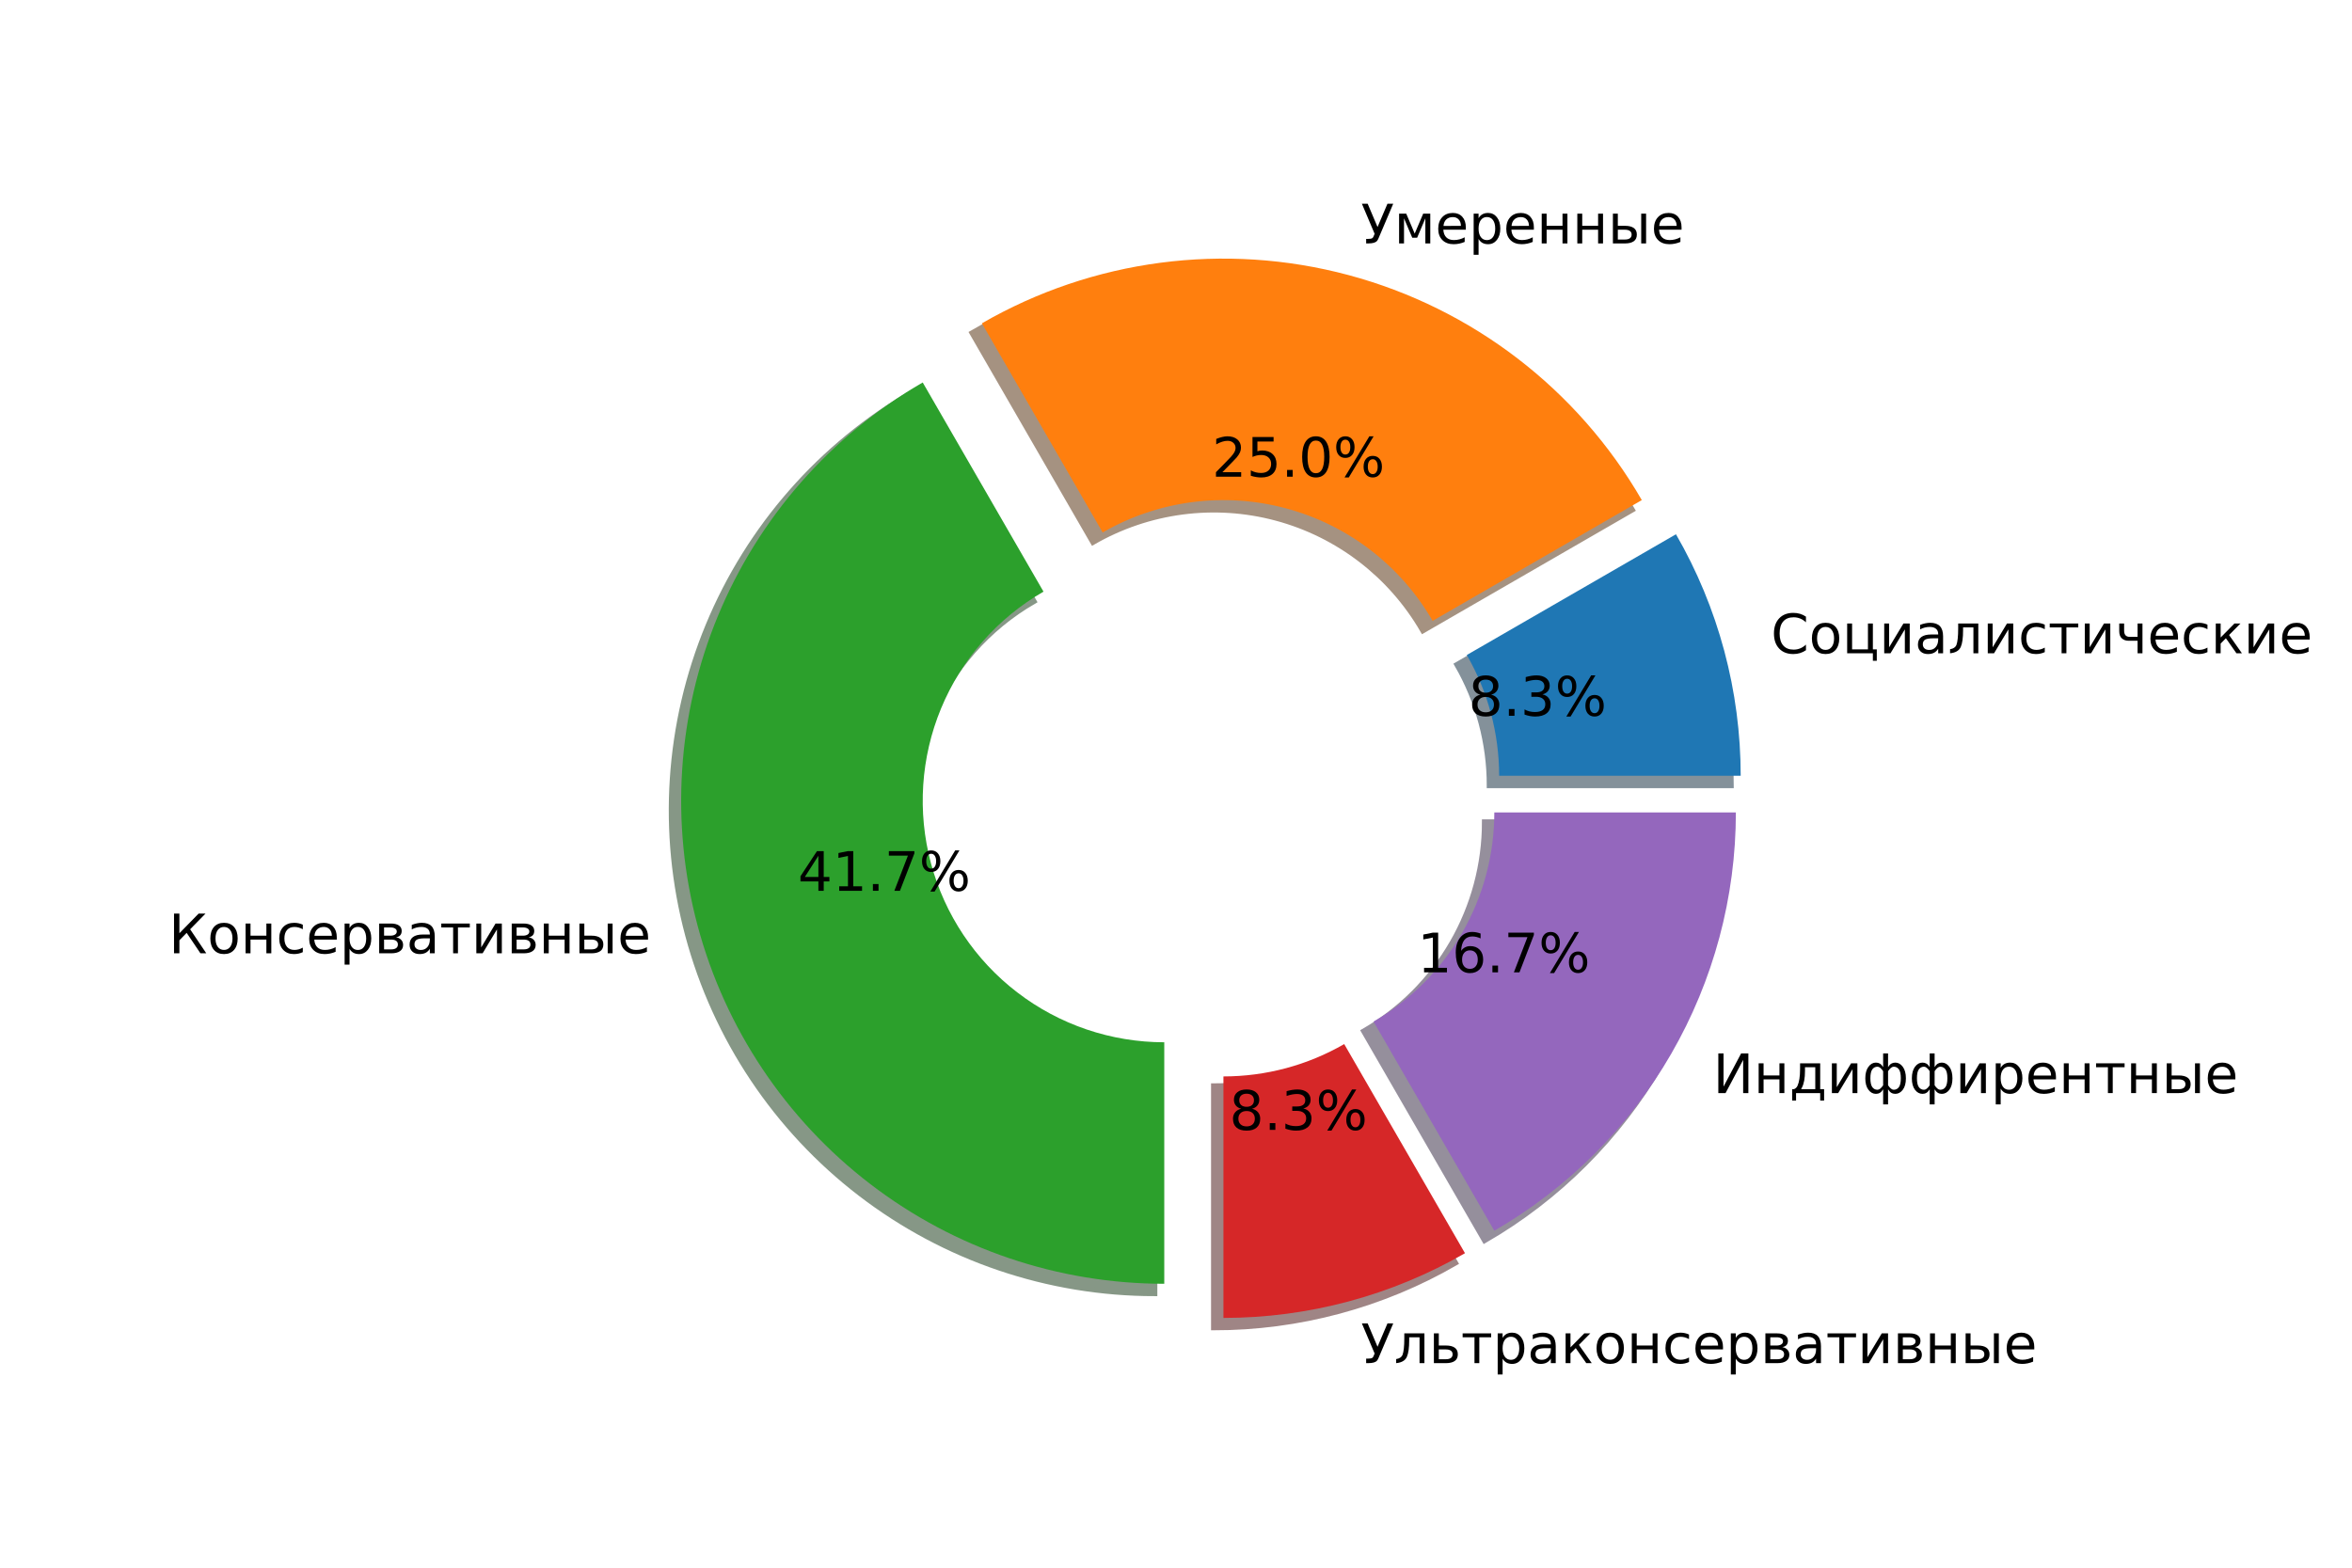
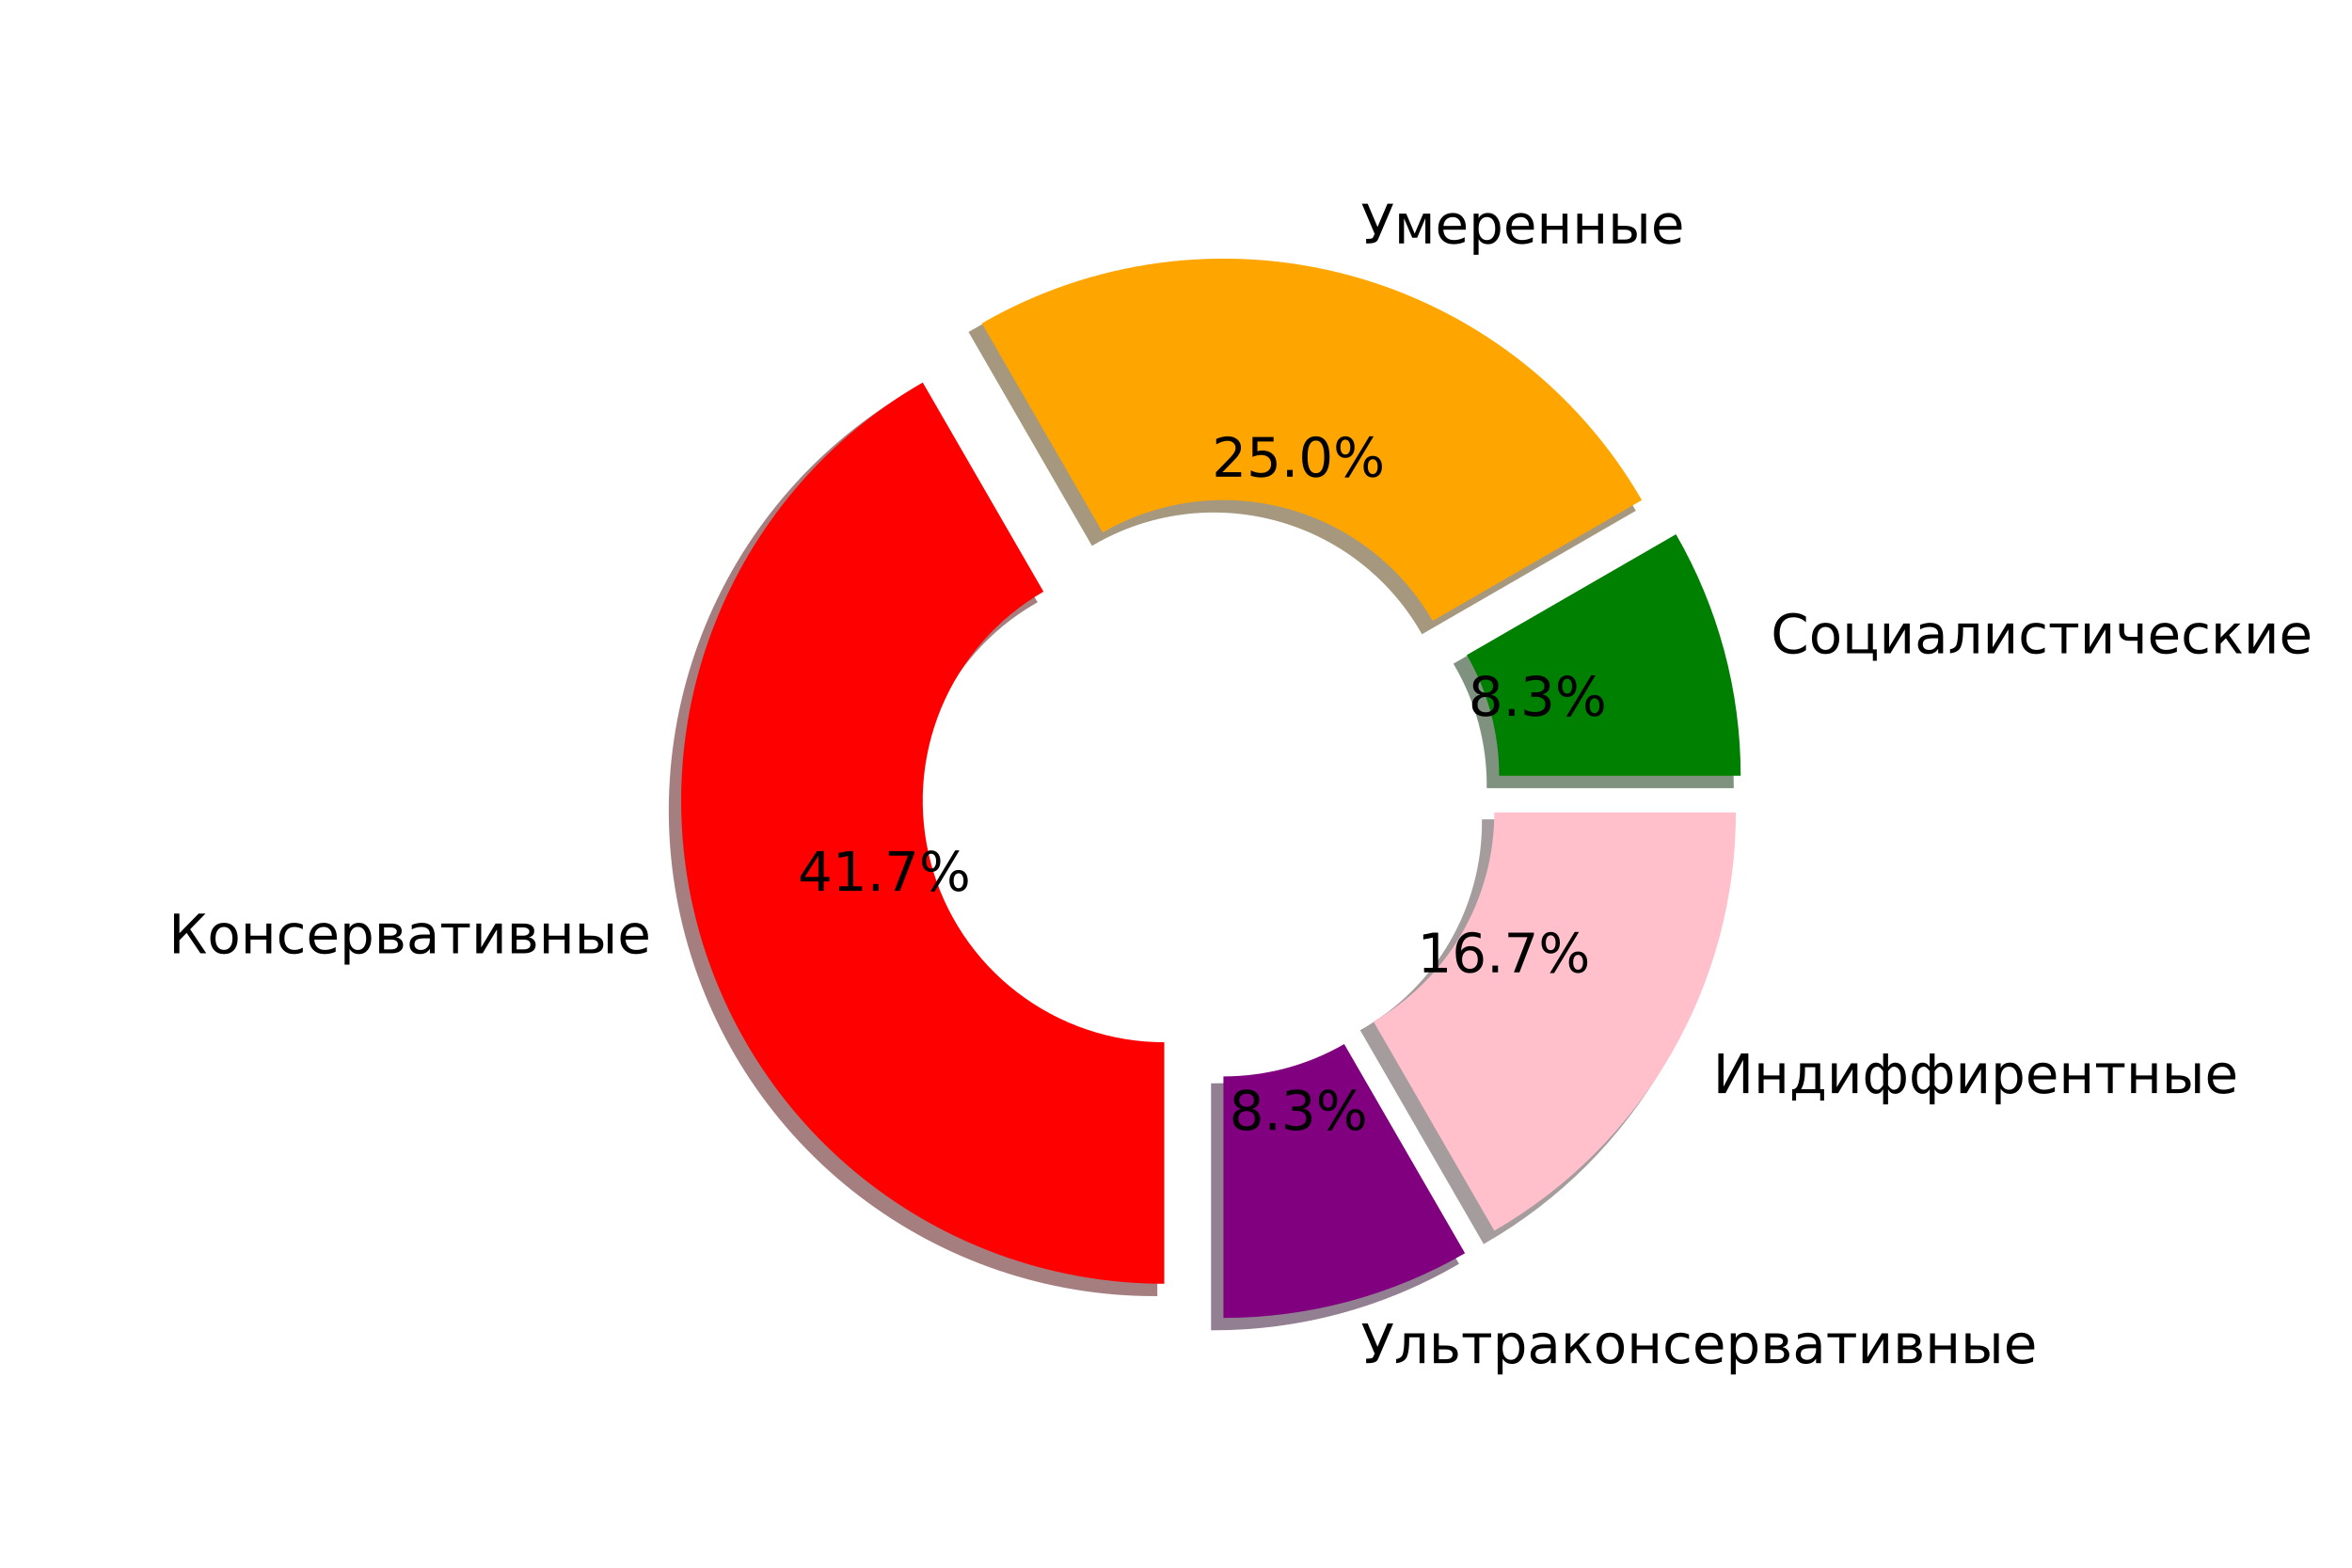
<svg xmlns="http://www.w3.org/2000/svg" xmlns:xlink="http://www.w3.org/1999/xlink" height="288pt" version="1.1" viewBox="0 0 432 288" width="432pt">
  <defs>
    <style type="text/css">*{stroke-linecap:butt;stroke-linejoin:round;}</style>
  </defs>
  <g id="figure_1">
    <g id="patch_1">
      <path d="M 0 288  L 432 288  L 432 0  L 0 0  z " style="fill:none;" />
    </g>
    <g id="axes_1">
      <g id="patch_2">
-         <path d="M 317.945 144.291  C 317.945 136.536 316.928 128.815 314.921 121.325  C 312.914 113.835 309.934 106.64 306.057 99.924  L 267.634 122.107  C 269.573 125.465 271.063 129.063 272.067 132.808  C 273.07 136.553 273.578 140.413 273.578 144.291  L 317.945 144.291  z " style="fill:#092436;opacity:0.5;stroke:#092436;stroke-linejoin:miter;" />
+         <path d="M 317.945 144.291  C 317.945 136.536 316.928 128.815 314.921 121.325  C 312.914 113.835 309.934 106.64 306.057 99.924  L 267.634 122.107  C 269.573 125.465 271.063 129.063 272.067 132.808  C 273.07 136.553 273.578 140.413 273.578 144.291  L 317.945 144.291  z " style="fill:#002600;opacity:0.5;stroke:#002600;stroke-linejoin:miter;" />
      </g>
      <g id="patch_3">
-         <path d="M 299.782 93.65  C 288.02 73.277 268.626 58.395 245.903 52.307  C 223.18 46.218 198.944 49.409 178.571 61.171  L 200.754 99.594  C 210.941 93.713 223.059 92.117 234.42 95.162  C 245.782 98.206 255.479 105.647 261.36 115.833  L 299.782 93.65  z " style="fill:#4c2604;opacity:0.5;stroke:#4c2604;stroke-linejoin:miter;" />
+         <path d="M 299.782 93.65  C 288.02 73.277 268.626 58.395 245.903 52.307  C 223.18 46.218 198.944 49.409 178.571 61.171  L 200.754 99.594  C 210.941 93.713 223.059 92.117 234.42 95.162  C 245.782 98.206 255.479 105.647 261.36 115.833  L 299.782 93.65  z " style="fill:#4c3200;opacity:0.5;stroke:#4c3200;stroke-linejoin:miter;" />
      </g>
      <g id="patch_4">
-         <path d="M 167.704 72.039  C 150.79 81.804 137.565 96.884 130.091 114.927  C 122.618 132.97 121.306 152.985 126.361 171.85  C 131.415 190.714 142.559 207.391 158.053 219.28  C 173.547 231.169 192.54 237.617 212.07 237.617  L 212.07 193.25  C 202.305 193.25 192.808 190.026 185.061 184.082  C 177.314 178.138 171.743 169.799 169.215 160.367  C 166.688 150.935 167.344 140.927 171.081 131.905  C 174.818 122.884 181.43 115.344 189.887 110.461  L 167.704 72.039  z " style="fill:#0d300d;opacity:0.5;stroke:#0d300d;stroke-linejoin:miter;" />
+         <path d="M 167.704 72.039  C 150.79 81.804 137.565 96.884 130.091 114.927  C 122.618 132.97 121.306 152.985 126.361 171.85  C 131.415 190.714 142.559 207.391 158.053 219.28  C 173.547 231.169 192.54 237.617 212.07 237.617  L 212.07 193.25  C 202.305 193.25 192.808 190.026 185.061 184.082  C 177.314 178.138 171.743 169.799 169.215 160.367  C 166.688 150.935 167.344 140.927 171.081 131.905  C 174.818 122.884 181.43 115.344 189.887 110.461  L 167.704 72.039  z " style="fill:#4c0000;opacity:0.5;stroke:#4c0000;stroke-linejoin:miter;" />
      </g>
      <g id="patch_5">
-         <path d="M 222.937 243.891  C 230.692 243.891 238.413 242.875 245.903 240.868  C 253.393 238.861 260.588 235.88 267.304 232.003  L 245.121 193.581  C 241.763 195.519 238.165 197.009 234.42 198.013  C 230.675 199.016 226.815 199.525 222.937 199.525  L 222.937 243.891  z " style="fill:#400c0c;opacity:0.5;stroke:#400c0c;stroke-linejoin:miter;" />
+         <path d="M 222.937 243.891  C 230.692 243.891 238.413 242.875 245.903 240.868  C 253.393 238.861 260.588 235.88 267.304 232.003  L 245.121 193.581  C 241.763 195.519 238.165 197.009 234.42 198.013  C 230.675 199.016 226.815 199.525 222.937 199.525  L 222.937 243.891  z " style="fill:#260026;opacity:0.5;stroke:#260026;stroke-linejoin:miter;" />
      </g>
      <g id="patch_6">
-         <path d="M 272.692 227.869  C 286.18 220.081 297.383 208.878 305.17 195.39  C 312.958 181.902 317.058 166.599 317.058 151.024  L 272.692 151.024  C 272.692 158.811 270.642 166.463 266.748 173.207  C 262.854 179.951 257.253 185.553 250.509 189.446  L 272.692 227.869  z " style="fill:#2c1f39;opacity:0.5;stroke:#2c1f39;stroke-linejoin:miter;" />
+         <path d="M 272.692 227.869  C 286.18 220.081 297.383 208.878 305.17 195.39  C 312.958 181.902 317.058 166.599 317.058 151.024  L 272.692 151.024  C 272.692 158.811 270.642 166.463 266.748 173.207  C 262.854 179.951 257.253 185.553 250.509 189.446  L 272.692 227.869  z " style="fill:#4c3a3d;opacity:0.5;stroke:#4c3a3d;stroke-linejoin:miter;" />
      </g>
      <g id="patch_7">
-         <path d="M 319.719 142.516  C 319.719 134.762 318.703 127.04 316.696 119.55  C 314.689 112.06 311.709 104.865 307.831 98.15  L 269.409 120.333  C 271.348 123.691 272.838 127.288 273.841 131.033  C 274.845 134.778 275.353 138.639 275.353 142.516  L 319.719 142.516  z " style="fill:#1f77b4;" />
+         <path d="M 319.719 142.516  C 319.719 134.762 318.703 127.04 316.696 119.55  C 314.689 112.06 311.709 104.865 307.831 98.15  L 269.409 120.333  C 271.348 123.691 272.838 127.288 273.841 131.033  C 274.845 134.778 275.353 138.639 275.353 142.516  L 319.719 142.516  z " style="fill:#008000;" />
      </g>
      <g id="patch_8">
-         <path d="M 301.557 91.875  C 289.795 71.502 270.401 56.621 247.678 50.532  C 224.955 44.444 200.718 47.634 180.346 59.397  L 202.529 97.819  C 212.715 91.938 224.834 90.343 236.195 93.387  C 247.556 96.431 257.254 103.872 263.135 114.058  L 301.557 91.875  z " style="fill:#ff7f0e;" />
+         <path d="M 301.557 91.875  C 289.795 71.502 270.401 56.621 247.678 50.532  C 224.955 44.444 200.718 47.634 180.346 59.397  L 202.529 97.819  C 212.715 91.938 224.834 90.343 236.195 93.387  C 247.556 96.431 257.254 103.872 263.135 114.058  L 301.557 91.875  z " style="fill:#ffa500;" />
      </g>
      <g id="patch_9">
-         <path d="M 169.478 70.264  C 152.565 80.029 139.34 95.11 131.866 113.152  C 124.392 131.195 123.081 151.211 128.135 170.075  C 133.19 188.939 144.334 205.617 159.827 217.506  C 175.321 229.394 194.315 235.842 213.845 235.842  L 213.845 191.476  C 204.08 191.476 194.583 188.252 186.836 182.307  C 179.089 176.363 173.517 168.024 170.99 158.592  C 168.463 149.16 169.119 139.152 172.855 130.131  C 176.592 121.109 183.205 113.569 191.661 108.687  L 169.478 70.264  z " style="fill:#2ca02c;" />
+         <path d="M 169.478 70.264  C 152.565 80.029 139.34 95.11 131.866 113.152  C 124.392 131.195 123.081 151.211 128.135 170.075  C 133.19 188.939 144.334 205.617 159.827 217.506  C 175.321 229.394 194.315 235.842 213.845 235.842  L 213.845 191.476  C 204.08 191.476 194.583 188.252 186.836 182.307  C 179.089 176.363 173.517 168.024 170.99 158.592  C 168.463 149.16 169.119 139.152 172.855 130.131  C 176.592 121.109 183.205 113.569 191.661 108.687  L 169.478 70.264  z " style="fill:#ff0000;" />
      </g>
      <g id="patch_10">
-         <path d="M 224.712 242.116  C 232.467 242.116 240.188 241.1 247.678 239.093  C 255.168 237.086 262.363 234.106 269.079 230.228  L 246.895 191.806  C 243.538 193.745 239.94 195.235 236.195 196.238  C 232.45 197.242 228.589 197.75 224.712 197.75  L 224.712 242.116  z " style="fill:#d62728;" />
+         <path d="M 224.712 242.116  C 232.467 242.116 240.188 241.1 247.678 239.093  C 255.168 237.086 262.363 234.106 269.079 230.228  L 246.895 191.806  C 243.538 193.745 239.94 195.235 236.195 196.238  C 232.45 197.242 228.589 197.75 224.712 197.75  L 224.712 242.116  z " style="fill:#800080;" />
      </g>
      <g id="patch_11">
-         <path d="M 274.466 226.094  C 287.955 218.307 299.158 207.104 306.945 193.616  C 314.732 180.128 318.833 164.824 318.833 149.249  L 274.467 149.249  C 274.467 157.037 272.416 164.688 268.523 171.432  C 264.629 178.176 259.027 183.778 252.283 187.672  L 274.466 226.094  z " style="fill:#9467bd;" />
+         <path d="M 274.466 226.094  C 287.955 218.307 299.158 207.104 306.945 193.616  C 314.732 180.128 318.833 164.824 318.833 149.249  L 274.467 149.249  C 274.467 157.037 272.416 164.688 268.523 171.432  C 264.629 178.176 259.027 183.778 252.283 187.672  L 274.466 226.094  z " style="fill:#ffc0cb;" />
      </g>
      <g id="matplotlib.axis_1" />
      <g id="matplotlib.axis_2" />
      <g id="text_1">
        <g transform="translate(325.2668 120.013)scale(0.1 -0.1)">
          <defs>
            <path d="M 64.406 67.281  L 64.406 56.891  Q 59.422 61.531 53.781 63.812  Q 48.141 66.109 41.797 66.109  Q 29.297 66.109 22.656 58.469  Q 16.016 50.828 16.016 36.375  Q 16.016 21.969 22.656 14.328  Q 29.297 6.688 41.797 6.688  Q 48.141 6.688 53.781 8.984  Q 59.422 11.281 64.406 15.922  L 64.406 5.609  Q 59.234 2.094 53.438 0.328  Q 47.656 -1.422 41.219 -1.422  Q 24.656 -1.422 15.125 8.703  Q 5.609 18.844 5.609 36.375  Q 5.609 53.953 15.125 64.078  Q 24.656 74.219 41.219 74.219  Q 47.75 74.219 53.531 72.484  Q 59.328 70.75 64.406 67.281  z " id="DejaVuSans-1057" />
            <path d="M 30.609 48.391  Q 23.391 48.391 19.188 42.75  Q 14.984 37.109 14.984 27.297  Q 14.984 17.484 19.156 11.844  Q 23.344 6.203 30.609 6.203  Q 37.797 6.203 41.984 11.859  Q 46.188 17.531 46.188 27.297  Q 46.188 37.016 41.984 42.703  Q 37.797 48.391 30.609 48.391  z M 30.609 56  Q 42.328 56 49.016 48.375  Q 55.719 40.766 55.719 27.297  Q 55.719 13.875 49.016 6.219  Q 42.328 -1.422 30.609 -1.422  Q 18.844 -1.422 12.172 6.219  Q 5.516 13.875 5.516 27.297  Q 5.516 40.766 12.172 48.375  Q 18.844 56 30.609 56  z " id="DejaVuSans-1086" />
            <path d="M 56.297 0  L 9.078 0  L 9.078 54.688  L 18.109 54.688  L 18.109 7.172  L 47.266 7.172  L 47.266 54.688  L 56.297 54.688  L 56.297 7.172  L 63.484 7.172  L 63.484 -13.812  L 56.297 -13.812  z " id="DejaVuSans-1094" />
            <path d="M 55.906 54.688  L 55.906 0  L 46.969 0  L 46.969 43.891  L 20.609 0  L 9.078 0  L 9.078 54.688  L 18.016 54.688  L 18.016 10.891  L 44.344 54.688  z " id="DejaVuSans-1080" />
            <path d="M 34.281 27.484  Q 23.391 27.484 19.188 25  Q 14.984 22.516 14.984 16.5  Q 14.984 11.719 18.141 8.906  Q 21.297 6.109 26.703 6.109  Q 34.188 6.109 38.703 11.406  Q 43.219 16.703 43.219 25.484  L 43.219 27.484  z M 52.203 31.203  L 52.203 0  L 43.219 0  L 43.219 8.297  Q 40.141 3.328 35.547 0.953  Q 30.953 -1.422 24.312 -1.422  Q 15.922 -1.422 10.953 3.297  Q 6 8.016 6 15.922  Q 6 25.141 12.172 29.828  Q 18.359 34.516 30.609 34.516  L 43.219 34.516  L 43.219 35.406  Q 43.219 41.609 39.141 45  Q 35.062 48.391 27.688 48.391  Q 23 48.391 18.547 47.266  Q 14.109 46.141 10.016 43.891  L 10.016 52.203  Q 14.938 54.109 19.578 55.047  Q 24.219 56 28.609 56  Q 40.484 56 46.344 49.844  Q 52.203 43.703 52.203 31.203  z " id="DejaVuSans-1072" />
            <path d="M 3.719 0  L 3.719 7.469  Q 12.594 8.844 15.328 14.984  Q 18.656 23.641 18.656 45.75  L 18.656 54.688  L 55.609 54.688  L 55.609 0  L 46.625 0  L 46.625 47.516  L 27.641 47.516  L 27.641 42.094  Q 27.641 21 23.344 11.531  Q 18.75 1.422 3.719 0  z " id="DejaVuSans-1083" />
            <path d="M 48.781 52.594  L 48.781 44.188  Q 44.969 46.297 41.141 47.344  Q 37.312 48.391 33.406 48.391  Q 24.656 48.391 19.812 42.844  Q 14.984 37.312 14.984 27.297  Q 14.984 17.281 19.812 11.734  Q 24.656 6.203 33.406 6.203  Q 37.312 6.203 41.141 7.25  Q 44.969 8.297 48.781 10.406  L 48.781 2.094  Q 45.016 0.344 40.984 -0.531  Q 36.969 -1.422 32.422 -1.422  Q 20.062 -1.422 12.781 6.344  Q 5.516 14.109 5.516 27.297  Q 5.516 40.672 12.859 48.328  Q 20.219 56 33.016 56  Q 37.156 56 41.109 55.141  Q 45.062 54.297 48.781 52.594  z " id="DejaVuSans-1089" />
            <path d="M 2.938 54.688  L 55.328 54.688  L 55.328 47.516  L 33.547 47.516  L 33.547 0  L 24.703 0  L 24.703 47.516  L 2.938 47.516  z " id="DejaVuSans-1090" />
            <path d="M 41.016 0  L 41.016 23  L 24.266 23  Q 16.797 23 11.812 27.641  Q 7.328 31.844 7.328 40.828  L 7.328 54.688  L 16.312 54.688  L 16.312 41.656  Q 16.312 35.938 18.844 33.062  Q 21.438 30.172 26.516 30.172  L 41.016 30.172  L 41.016 54.688  L 50 54.688  L 50 0  z " id="DejaVuSans-1095" />
            <path d="M 56.203 29.594  L 56.203 25.203  L 14.891 25.203  Q 15.484 15.922 20.484 11.062  Q 25.484 6.203 34.422 6.203  Q 39.594 6.203 44.453 7.469  Q 49.312 8.734 54.109 11.281  L 54.109 2.781  Q 49.266 0.734 44.188 -0.344  Q 39.109 -1.422 33.891 -1.422  Q 20.797 -1.422 13.156 6.188  Q 5.516 13.812 5.516 26.812  Q 5.516 40.234 12.766 48.109  Q 20.016 56 32.328 56  Q 43.359 56 49.781 48.891  Q 56.203 41.797 56.203 29.594  z M 47.219 32.234  Q 47.125 39.594 43.094 43.984  Q 39.062 48.391 32.422 48.391  Q 24.906 48.391 20.391 44.141  Q 15.875 39.891 15.188 32.172  z " id="DejaVuSans-1077" />
            <path d="M 9.078 54.688  L 18.016 54.688  L 18.016 29  L 43.359 54.688  L 54.391 54.688  L 33.5 33.547  L 57.078 0  L 47.016 0  L 27.641 27.594  L 18.016 17.828  L 18.016 0  L 9.078 0  z " id="DejaVuSans-1082" />
          </defs>
          <use xlink:href="#DejaVuSans-1057" />
          <use x="69.824" xlink:href="#DejaVuSans-1086" />
          <use x="131.006" xlink:href="#DejaVuSans-1094" />
          <use x="199.072" xlink:href="#DejaVuSans-1080" />
          <use x="264.062" xlink:href="#DejaVuSans-1072" />
          <use x="325.342" xlink:href="#DejaVuSans-1083" />
          <use x="389.258" xlink:href="#DejaVuSans-1080" />
          <use x="454.248" xlink:href="#DejaVuSans-1089" />
          <use x="509.229" xlink:href="#DejaVuSans-1090" />
          <use x="567.48" xlink:href="#DejaVuSans-1080" />
          <use x="632.471" xlink:href="#DejaVuSans-1095" />
          <use x="691.553" xlink:href="#DejaVuSans-1077" />
          <use x="753.076" xlink:href="#DejaVuSans-1089" />
          <use x="808.057" xlink:href="#DejaVuSans-1082" />
          <use x="868.457" xlink:href="#DejaVuSans-1080" />
          <use x="933.447" xlink:href="#DejaVuSans-1077" />
        </g>
      </g>
      <g id="text_2">
        <g transform="translate(269.7098 131.4959)scale(0.1 -0.1)">
          <defs>
            <path d="M 31.781 34.625  Q 24.75 34.625 20.719 30.859  Q 16.703 27.094 16.703 20.516  Q 16.703 13.922 20.719 10.156  Q 24.75 6.391 31.781 6.391  Q 38.812 6.391 42.859 10.172  Q 46.922 13.969 46.922 20.516  Q 46.922 27.094 42.891 30.859  Q 38.875 34.625 31.781 34.625  z M 21.922 38.812  Q 15.578 40.375 12.031 44.719  Q 8.5 49.078 8.5 55.328  Q 8.5 64.062 14.719 69.141  Q 20.953 74.219 31.781 74.219  Q 42.672 74.219 48.875 69.141  Q 55.078 64.062 55.078 55.328  Q 55.078 49.078 51.531 44.719  Q 48 40.375 41.703 38.812  Q 48.828 37.156 52.797 32.312  Q 56.781 27.484 56.781 20.516  Q 56.781 9.906 50.312 4.234  Q 43.844 -1.422 31.781 -1.422  Q 19.734 -1.422 13.25 4.234  Q 6.781 9.906 6.781 20.516  Q 6.781 27.484 10.781 32.312  Q 14.797 37.156 21.922 38.812  z M 18.312 54.391  Q 18.312 48.734 21.844 45.562  Q 25.391 42.391 31.781 42.391  Q 38.141 42.391 41.719 45.562  Q 45.312 48.734 45.312 54.391  Q 45.312 60.062 41.719 63.234  Q 38.141 66.406 31.781 66.406  Q 25.391 66.406 21.844 63.234  Q 18.312 60.062 18.312 54.391  z " id="DejaVuSans-56" />
            <path d="M 10.688 12.406  L 21 12.406  L 21 0  L 10.688 0  z " id="DejaVuSans-46" />
            <path d="M 40.578 39.312  Q 47.656 37.797 51.625 33  Q 55.609 28.219 55.609 21.188  Q 55.609 10.406 48.188 4.484  Q 40.766 -1.422 27.094 -1.422  Q 22.516 -1.422 17.656 -0.516  Q 12.797 0.391 7.625 2.203  L 7.625 11.719  Q 11.719 9.328 16.594 8.109  Q 21.484 6.891 26.812 6.891  Q 36.078 6.891 40.938 10.547  Q 45.797 14.203 45.797 21.188  Q 45.797 27.641 41.281 31.266  Q 36.766 34.906 28.719 34.906  L 20.219 34.906  L 20.219 43.016  L 29.109 43.016  Q 36.375 43.016 40.234 45.922  Q 44.094 48.828 44.094 54.297  Q 44.094 59.906 40.109 62.906  Q 36.141 65.922 28.719 65.922  Q 24.656 65.922 20.016 65.031  Q 15.375 64.156 9.812 62.312  L 9.812 71.094  Q 15.438 72.656 20.344 73.438  Q 25.25 74.219 29.594 74.219  Q 40.828 74.219 47.359 69.109  Q 53.906 64.016 53.906 55.328  Q 53.906 49.266 50.438 45.094  Q 46.969 40.922 40.578 39.312  z " id="DejaVuSans-51" />
            <path d="M 72.703 32.078  Q 68.453 32.078 66.031 28.469  Q 63.625 24.859 63.625 18.406  Q 63.625 12.062 66.031 8.422  Q 68.453 4.781 72.703 4.781  Q 76.859 4.781 79.266 8.422  Q 81.688 12.062 81.688 18.406  Q 81.688 24.812 79.266 28.438  Q 76.859 32.078 72.703 32.078  z M 72.703 38.281  Q 80.422 38.281 84.953 32.906  Q 89.5 27.547 89.5 18.406  Q 89.5 9.281 84.938 3.922  Q 80.375 -1.422 72.703 -1.422  Q 64.891 -1.422 60.344 3.922  Q 55.812 9.281 55.812 18.406  Q 55.812 27.594 60.375 32.938  Q 64.938 38.281 72.703 38.281  z M 22.312 68.016  Q 18.109 68.016 15.688 64.375  Q 13.281 60.75 13.281 54.391  Q 13.281 47.953 15.672 44.328  Q 18.062 40.719 22.312 40.719  Q 26.562 40.719 28.969 44.328  Q 31.391 47.953 31.391 54.391  Q 31.391 60.688 28.953 64.344  Q 26.516 68.016 22.312 68.016  z M 66.406 74.219  L 74.219 74.219  L 28.609 -1.422  L 20.797 -1.422  z M 22.312 74.219  Q 30.031 74.219 34.609 68.875  Q 39.203 63.531 39.203 54.391  Q 39.203 45.172 34.641 39.844  Q 30.078 34.516 22.312 34.516  Q 14.547 34.516 10.031 39.859  Q 5.516 45.219 5.516 54.391  Q 5.516 63.484 10.047 68.844  Q 14.594 74.219 22.312 74.219  z " id="DejaVuSans-37" />
          </defs>
          <use xlink:href="#DejaVuSans-56" />
          <use x="63.623" xlink:href="#DejaVuSans-46" />
          <use x="95.41" xlink:href="#DejaVuSans-51" />
          <use x="159.033" xlink:href="#DejaVuSans-37" />
        </g>
      </g>
      <g id="text_3">
        <g transform="translate(249.9745 44.72064)scale(0.1 -0.1)">
          <defs>
            <path d="M 31.984 8.844  Q 30.953 6.391 29.391 4.547  Q 25.531 0 13.281 0  L 9.516 0  L 9.516 8.297  L 12.594 8.297  Q 18.406 8.297 20.656 9.625  Q 22.016 10.453 22.906 12.5  L 25.094 17.672  L 1.703 72.906  L 12.312 72.906  L 30.422 30.125  L 48.641 72.906  L 59.234 72.906  z " id="DejaVuSans-1059" />
            <path d="M 9.078 54.688  L 22.219 54.688  L 37.75 18.062  L 53.328 54.688  L 66.359 54.688  L 66.359 0  L 57.328 0  L 57.328 46.094  L 42.234 10.5  L 33.25 10.5  L 18.109 46.094  L 18.109 0  L 9.078 0  z " id="DejaVuSans-1084" />
            <path d="M 18.109 8.203  L 18.109 -20.797  L 9.078 -20.797  L 9.078 54.688  L 18.109 54.688  L 18.109 46.391  Q 20.953 51.266 25.266 53.625  Q 29.594 56 35.594 56  Q 45.562 56 51.781 48.094  Q 58.016 40.188 58.016 27.297  Q 58.016 14.406 51.781 6.484  Q 45.562 -1.422 35.594 -1.422  Q 29.594 -1.422 25.266 0.953  Q 20.953 3.328 18.109 8.203  z M 48.688 27.297  Q 48.688 37.203 44.609 42.844  Q 40.531 48.484 33.406 48.484  Q 26.266 48.484 22.188 42.844  Q 18.109 37.203 18.109 27.297  Q 18.109 17.391 22.188 11.75  Q 26.266 6.109 33.406 6.109  Q 40.531 6.109 44.609 11.75  Q 48.688 17.391 48.688 27.297  z " id="DejaVuSans-1088" />
            <path d="M 9.078 54.688  L 18.109 54.688  L 18.109 32.375  L 47.266 32.375  L 47.266 54.688  L 56.297 54.688  L 56.297 0  L 47.266 0  L 47.266 25.203  L 18.109 25.203  L 18.109 0  L 9.078 0  z " id="DejaVuSans-1085" />
            <path d="M 61.047 54.688  L 70.031 54.688  L 70.031 0  L 61.047 0  z M 65.547 56  z M 43.453 16.219  Q 43.453 20.609 40.25 22.906  Q 37.062 25.203 30.906 25.203  L 18.109 25.203  L 18.109 7.172  L 30.906 7.172  Q 37.062 7.172 40.25 9.484  Q 43.453 11.812 43.453 16.219  z M 9.078 54.688  L 18.109 54.688  L 18.109 32.375  L 31.297 32.375  Q 41.75 32.375 47.391 28.391  Q 53.031 24.422 53.031 16.219  Q 53.031 8.016 47.391 4  Q 41.75 0 31.297 0  L 9.078 0  z " id="DejaVuSans-1099" />
          </defs>
          <use xlink:href="#DejaVuSans-1059" />
          <use x="60.938" xlink:href="#DejaVuSans-1084" />
          <use x="136.377" xlink:href="#DejaVuSans-1077" />
          <use x="197.9" xlink:href="#DejaVuSans-1088" />
          <use x="261.377" xlink:href="#DejaVuSans-1077" />
          <use x="322.9" xlink:href="#DejaVuSans-1085" />
          <use x="388.281" xlink:href="#DejaVuSans-1085" />
          <use x="453.662" xlink:href="#DejaVuSans-1099" />
          <use x="532.617" xlink:href="#DejaVuSans-1077" />
        </g>
      </g>
      <g id="text_4">
        <g transform="translate(222.608 87.57533)scale(0.1 -0.1)">
          <defs>
            <path d="M 19.188 8.297  L 53.609 8.297  L 53.609 0  L 7.328 0  L 7.328 8.297  Q 12.938 14.109 22.625 23.891  Q 32.328 33.688 34.812 36.531  Q 39.547 41.844 41.422 45.531  Q 43.312 49.219 43.312 52.781  Q 43.312 58.594 39.234 62.25  Q 35.156 65.922 28.609 65.922  Q 23.969 65.922 18.812 64.312  Q 13.672 62.703 7.812 59.422  L 7.812 69.391  Q 13.766 71.781 18.938 73  Q 24.125 74.219 28.422 74.219  Q 39.75 74.219 46.484 68.547  Q 53.219 62.891 53.219 53.422  Q 53.219 48.922 51.531 44.891  Q 49.859 40.875 45.406 35.406  Q 44.188 33.984 37.641 27.219  Q 31.109 20.453 19.188 8.297  z " id="DejaVuSans-50" />
            <path d="M 10.797 72.906  L 49.516 72.906  L 49.516 64.594  L 19.828 64.594  L 19.828 46.734  Q 21.969 47.469 24.109 47.828  Q 26.266 48.188 28.422 48.188  Q 40.625 48.188 47.75 41.5  Q 54.891 34.812 54.891 23.391  Q 54.891 11.625 47.562 5.094  Q 40.234 -1.422 26.906 -1.422  Q 22.312 -1.422 17.547 -0.641  Q 12.797 0.141 7.719 1.703  L 7.719 11.625  Q 12.109 9.234 16.797 8.062  Q 21.484 6.891 26.703 6.891  Q 35.156 6.891 40.078 11.328  Q 45.016 15.766 45.016 23.391  Q 45.016 31 40.078 35.438  Q 35.156 39.891 26.703 39.891  Q 22.75 39.891 18.812 39.016  Q 14.891 38.141 10.797 36.281  z " id="DejaVuSans-53" />
            <path d="M 31.781 66.406  Q 24.172 66.406 20.328 58.906  Q 16.5 51.422 16.5 36.375  Q 16.5 21.391 20.328 13.891  Q 24.172 6.391 31.781 6.391  Q 39.453 6.391 43.281 13.891  Q 47.125 21.391 47.125 36.375  Q 47.125 51.422 43.281 58.906  Q 39.453 66.406 31.781 66.406  z M 31.781 74.219  Q 44.047 74.219 50.516 64.516  Q 56.984 54.828 56.984 36.375  Q 56.984 17.969 50.516 8.266  Q 44.047 -1.422 31.781 -1.422  Q 19.531 -1.422 13.062 8.266  Q 6.594 17.969 6.594 36.375  Q 6.594 54.828 13.062 64.516  Q 19.531 74.219 31.781 74.219  z " id="DejaVuSans-48" />
          </defs>
          <use xlink:href="#DejaVuSans-50" />
          <use x="63.623" xlink:href="#DejaVuSans-53" />
          <use x="127.246" xlink:href="#DejaVuSans-46" />
          <use x="159.033" xlink:href="#DejaVuSans-48" />
          <use x="222.656" xlink:href="#DejaVuSans-37" />
        </g>
      </g>
      <g id="text_5">
        <g transform="translate(30.98304 175.1308)scale(0.1 -0.1)">
          <defs>
            <path d="M 9.812 72.906  L 19.672 72.906  L 19.672 36.859  L 54.938 72.906  L 67.578 72.906  L 39.406 44.094  L 69.047 0  L 58.297 0  L 33.016 37.547  L 19.672 23.922  L 19.672 0  L 9.812 0  z " id="DejaVuSans-1050" />
            <path d="M 18.062 25.203  L 18.062 7.172  L 30.859 7.172  Q 37.016 7.172 40.234 9.484  Q 43.453 11.812 43.453 16.219  Q 43.453 20.609 40.234 22.906  Q 37.016 25.203 30.859 25.203  z M 18.062 47.516  L 18.062 32.375  L 29.891 32.375  Q 34.969 32.375 38.188 34.391  Q 41.406 36.422 41.406 40.047  Q 41.406 43.656 38.188 45.578  Q 34.969 47.516 29.891 47.516  z M 9.078 54.688  L 30.469 54.688  Q 40.094 54.688 45.266 51.172  Q 50.438 47.656 50.438 41.156  Q 50.438 36.141 47.797 33.172  Q 45.172 30.219 39.984 29.5  Q 46.188 28.328 49.609 24.609  Q 53.031 20.906 53.031 15.328  Q 53.031 8.016 47.391 4  Q 41.75 0 31.297 0  L 9.078 0  z " id="DejaVuSans-1074" />
          </defs>
          <use xlink:href="#DejaVuSans-1050" />
          <use x="70.996" xlink:href="#DejaVuSans-1086" />
          <use x="132.178" xlink:href="#DejaVuSans-1085" />
          <use x="197.559" xlink:href="#DejaVuSans-1089" />
          <use x="252.539" xlink:href="#DejaVuSans-1077" />
          <use x="314.062" xlink:href="#DejaVuSans-1088" />
          <use x="377.539" xlink:href="#DejaVuSans-1074" />
          <use x="436.475" xlink:href="#DejaVuSans-1072" />
          <use x="497.754" xlink:href="#DejaVuSans-1090" />
          <use x="556.006" xlink:href="#DejaVuSans-1080" />
          <use x="620.996" xlink:href="#DejaVuSans-1074" />
          <use x="679.932" xlink:href="#DejaVuSans-1085" />
          <use x="745.312" xlink:href="#DejaVuSans-1099" />
          <use x="824.268" xlink:href="#DejaVuSans-1077" />
        </g>
      </g>
      <g id="text_6">
        <g transform="translate(146.5354 163.6479)scale(0.1 -0.1)">
          <defs>
            <path d="M 37.797 64.312  L 12.891 25.391  L 37.797 25.391  z M 35.203 72.906  L 47.609 72.906  L 47.609 25.391  L 58.016 25.391  L 58.016 17.188  L 47.609 17.188  L 47.609 0  L 37.797 0  L 37.797 17.188  L 4.891 17.188  L 4.891 26.703  z " id="DejaVuSans-52" />
            <path d="M 12.406 8.297  L 28.516 8.297  L 28.516 63.922  L 10.984 60.406  L 10.984 69.391  L 28.422 72.906  L 38.281 72.906  L 38.281 8.297  L 54.391 8.297  L 54.391 0  L 12.406 0  z " id="DejaVuSans-49" />
            <path d="M 8.203 72.906  L 55.078 72.906  L 55.078 68.703  L 28.609 0  L 18.312 0  L 43.219 64.594  L 8.203 64.594  z " id="DejaVuSans-55" />
          </defs>
          <use xlink:href="#DejaVuSans-52" />
          <use x="63.623" xlink:href="#DejaVuSans-49" />
          <use x="127.246" xlink:href="#DejaVuSans-46" />
          <use x="159.033" xlink:href="#DejaVuSans-55" />
          <use x="222.656" xlink:href="#DejaVuSans-37" />
        </g>
      </g>
      <g id="text_7">
        <g transform="translate(249.9745 250.4232)scale(0.1 -0.1)">
          <defs>
            <path d="M 43.453 16.219  Q 43.453 20.609 40.25 22.906  Q 37.062 25.203 30.906 25.203  L 18.109 25.203  L 18.109 7.172  L 30.906 7.172  Q 37.062 7.172 40.25 9.484  Q 43.453 11.812 43.453 16.219  z M 9.078 54.688  L 18.109 54.688  L 18.109 32.375  L 31.297 32.375  Q 41.75 32.375 47.391 28.391  Q 53.031 24.422 53.031 16.219  Q 53.031 8.016 47.391 4  Q 41.75 0 31.297 0  L 9.078 0  z " id="DejaVuSans-1100" />
          </defs>
          <use xlink:href="#DejaVuSans-1059" />
          <use x="60.938" xlink:href="#DejaVuSans-1083" />
          <use x="124.854" xlink:href="#DejaVuSans-1100" />
          <use x="183.789" xlink:href="#DejaVuSans-1090" />
          <use x="242.041" xlink:href="#DejaVuSans-1088" />
          <use x="305.518" xlink:href="#DejaVuSans-1072" />
          <use x="366.797" xlink:href="#DejaVuSans-1082" />
          <use x="427.197" xlink:href="#DejaVuSans-1086" />
          <use x="488.379" xlink:href="#DejaVuSans-1085" />
          <use x="553.76" xlink:href="#DejaVuSans-1089" />
          <use x="608.74" xlink:href="#DejaVuSans-1077" />
          <use x="670.264" xlink:href="#DejaVuSans-1088" />
          <use x="733.74" xlink:href="#DejaVuSans-1074" />
          <use x="792.676" xlink:href="#DejaVuSans-1072" />
          <use x="853.955" xlink:href="#DejaVuSans-1090" />
          <use x="912.207" xlink:href="#DejaVuSans-1080" />
          <use x="977.197" xlink:href="#DejaVuSans-1074" />
          <use x="1036.133" xlink:href="#DejaVuSans-1085" />
          <use x="1101.514" xlink:href="#DejaVuSans-1099" />
          <use x="1180.469" xlink:href="#DejaVuSans-1077" />
        </g>
      </g>
      <g id="text_8">
        <g transform="translate(225.7893 207.5685)scale(0.1 -0.1)">
          <use xlink:href="#DejaVuSans-56" />
          <use x="63.623" xlink:href="#DejaVuSans-46" />
          <use x="95.41" xlink:href="#DejaVuSans-51" />
          <use x="159.033" xlink:href="#DejaVuSans-37" />
        </g>
      </g>
      <g id="text_9">
        <g transform="translate(314.6295 200.8116)scale(0.1 -0.1)">
          <defs>
            <path d="M 64.984 72.906  L 64.984 0  L 55.422 0  L 55.422 60.984  L 23.094 0  L 9.812 0  L 9.812 72.906  L 19.391 72.906  L 19.391 11.922  L 51.703 72.906  z " id="DejaVuSans-1048" />
            <path d="M 21.625 7.172  L 47.703 7.172  L 47.703 47.516  L 28.812 47.516  L 28.812 40.672  Q 28.812 20.562 23.047 9.812  z M 8.594 7.172  Q 13.031 9.125 14.984 13.281  Q 19.781 23.578 19.781 44.344  L 19.781 54.688  L 56.734 54.688  L 56.734 7.172  L 63.922 7.172  L 63.922 -13.812  L 56.734 -13.812  L 56.734 0  L 12.406 0  L 12.406 -13.812  L 5.219 -13.812  L 5.219 7.172  z " id="DejaVuSans-1076" />
            <path d="M 14.797 27.297  Q 14.797 15.828 18.328 10.969  Q 21.875 6.109 27.875 6.109  Q 32.672 6.109 38.234 14.312  L 38.234 40.281  Q 32.672 48.484 27.875 48.484  Q 21.875 48.484 18.328 43.625  Q 14.797 38.766 14.797 27.297  z M 38.234 -20.797  L 38.234 6.984  Q 35.453 2.391 32.25 0.484  Q 29.047 -1.422 25 -1.422  Q 16.844 -1.422 11.156 6.125  Q 5.469 13.672 5.469 27.094  Q 5.469 40.531 11.156 48.266  Q 16.844 56 25 56  Q 29.047 56 32.25 54.141  Q 35.453 52.297 38.234 47.703  L 38.234 72.906  L 47.266 72.906  L 47.266 47.703  Q 50.047 52.297 53.25 54.141  Q 56.453 56 60.5 56  Q 68.656 56 74.344 48.266  Q 80.031 40.531 80.031 27.094  Q 80.031 13.672 74.344 6.125  Q 68.656 -1.422 60.5 -1.422  Q 56.453 -1.422 53.25 0.484  Q 50.047 2.391 47.266 6.984  L 47.266 -20.797  z M 70.703 27.297  Q 70.703 38.766 67.156 43.625  Q 63.625 48.484 57.625 48.484  Q 52.828 48.484 47.266 40.281  L 47.266 14.312  Q 52.828 6.109 57.625 6.109  Q 63.625 6.109 67.156 10.969  Q 70.703 15.828 70.703 27.297  z " id="DejaVuSans-1092" />
          </defs>
          <use xlink:href="#DejaVuSans-1048" />
          <use x="74.805" xlink:href="#DejaVuSans-1085" />
          <use x="140.186" xlink:href="#DejaVuSans-1076" />
          <use x="209.326" xlink:href="#DejaVuSans-1080" />
          <use x="274.316" xlink:href="#DejaVuSans-1092" />
          <use x="359.814" xlink:href="#DejaVuSans-1092" />
          <use x="445.312" xlink:href="#DejaVuSans-1080" />
          <use x="510.303" xlink:href="#DejaVuSans-1088" />
          <use x="573.779" xlink:href="#DejaVuSans-1077" />
          <use x="635.303" xlink:href="#DejaVuSans-1085" />
          <use x="700.684" xlink:href="#DejaVuSans-1090" />
          <use x="758.936" xlink:href="#DejaVuSans-1085" />
          <use x="824.316" xlink:href="#DejaVuSans-1099" />
          <use x="903.271" xlink:href="#DejaVuSans-1077" />
        </g>
      </g>
      <g id="text_10">
        <g transform="translate(260.3234 178.6284)scale(0.1 -0.1)">
          <defs>
            <path d="M 33.016 40.375  Q 26.375 40.375 22.484 35.828  Q 18.609 31.297 18.609 23.391  Q 18.609 15.531 22.484 10.953  Q 26.375 6.391 33.016 6.391  Q 39.656 6.391 43.531 10.953  Q 47.406 15.531 47.406 23.391  Q 47.406 31.297 43.531 35.828  Q 39.656 40.375 33.016 40.375  z M 52.594 71.297  L 52.594 62.312  Q 48.875 64.062 45.094 64.984  Q 41.312 65.922 37.594 65.922  Q 27.828 65.922 22.672 59.328  Q 17.531 52.734 16.797 39.406  Q 19.672 43.656 24.016 45.922  Q 28.375 48.188 33.594 48.188  Q 44.578 48.188 50.953 41.516  Q 57.328 34.859 57.328 23.391  Q 57.328 12.156 50.688 5.359  Q 44.047 -1.422 33.016 -1.422  Q 20.359 -1.422 13.672 8.266  Q 6.984 17.969 6.984 36.375  Q 6.984 53.656 15.188 63.938  Q 23.391 74.219 37.203 74.219  Q 40.922 74.219 44.703 73.484  Q 48.484 72.75 52.594 71.297  z " id="DejaVuSans-54" />
          </defs>
          <use xlink:href="#DejaVuSans-49" />
          <use x="63.623" xlink:href="#DejaVuSans-54" />
          <use x="127.246" xlink:href="#DejaVuSans-46" />
          <use x="159.033" xlink:href="#DejaVuSans-55" />
          <use x="222.656" xlink:href="#DejaVuSans-37" />
        </g>
      </g>
    </g>
  </g>
</svg>
